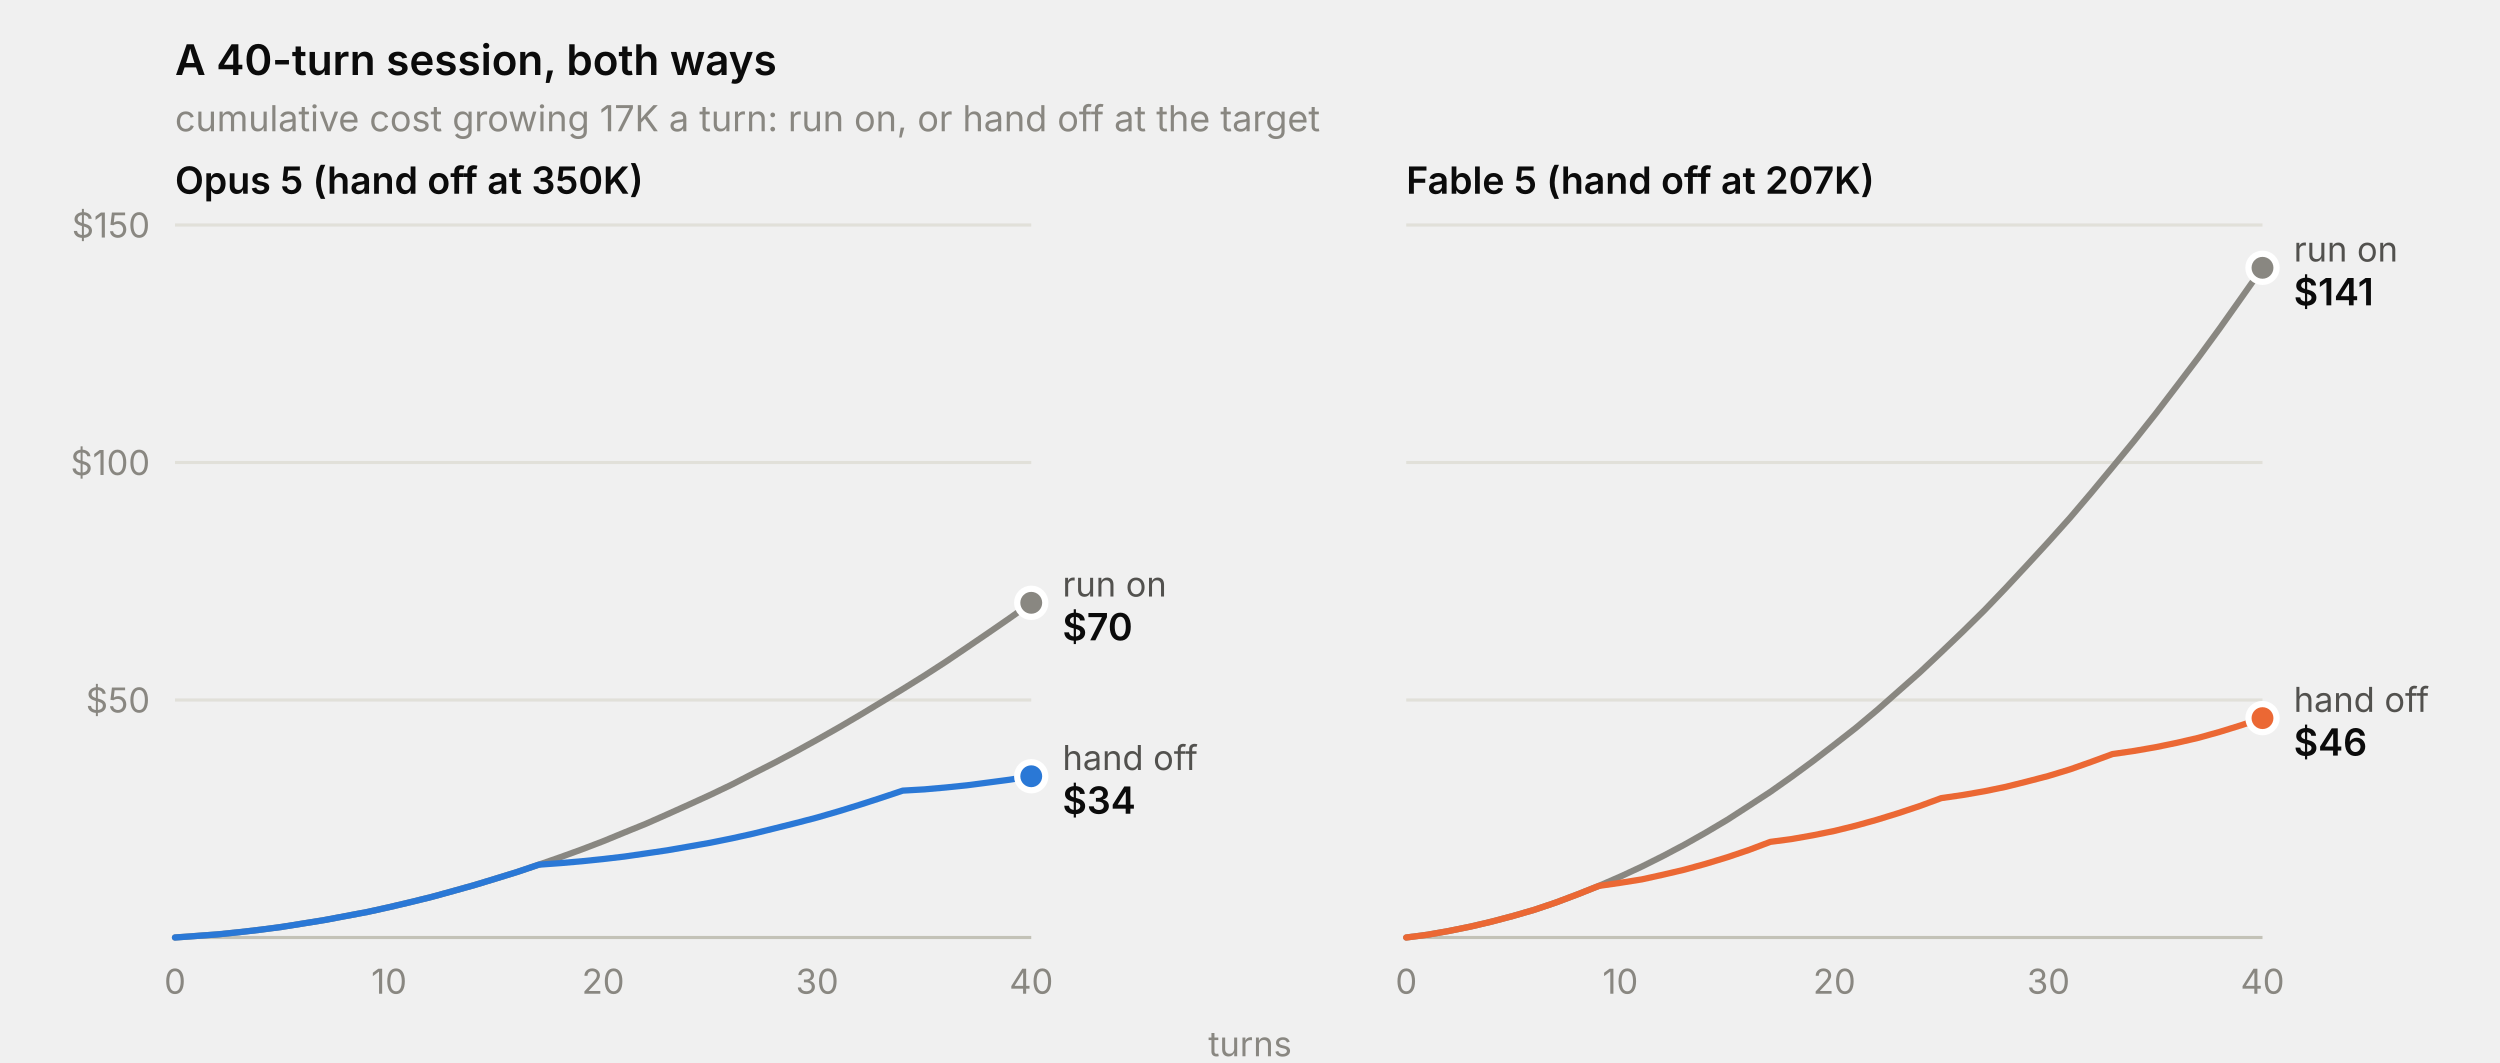
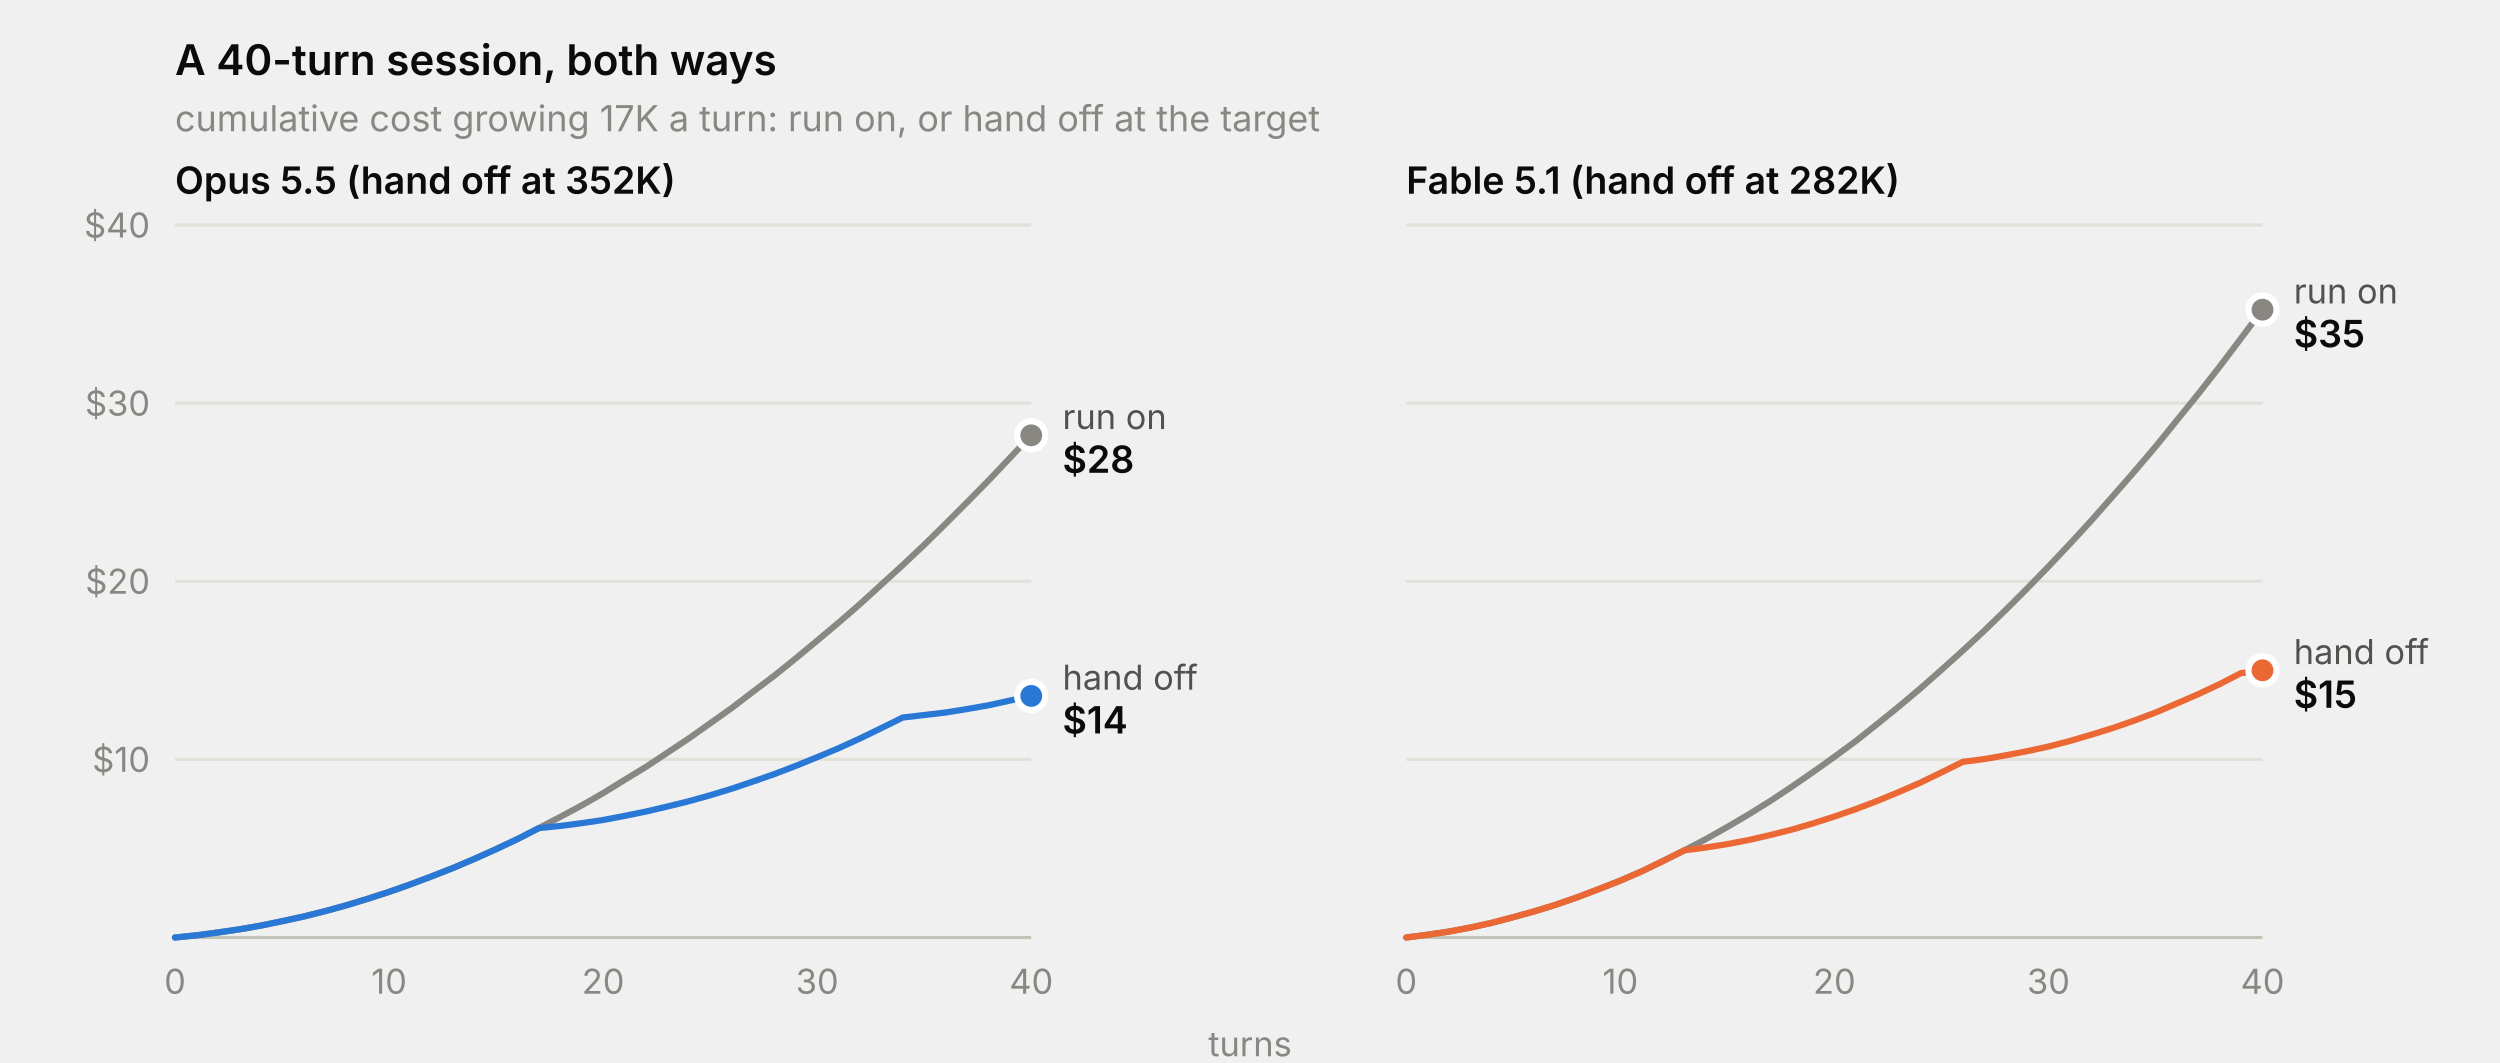
<svg xmlns="http://www.w3.org/2000/svg" width="800" height="340" viewBox="0 0 800 340" font-family="system-ui, -apple-system, Segoe UI, sans-serif">
  <text x="56" y="24" fill="#0b0b0b" font-size="13.5" text-anchor="start" font-weight="600">A 40-turn session, both ways</text>
  <text x="56" y="42" fill="#898781" font-size="11.5" text-anchor="start">cumulative cost growing 17K a turn: run on, or hand off at the target</text>
-   <text x="56" y="62" fill="#0b0b0b" font-size="12" text-anchor="start" font-weight="600">Opus 5  (hand off at 350K)</text>
-   <line x1="56" y1="224" x2="330" y2="224" stroke="#e1e0d9" stroke-width="1" />
-   <line x1="56" y1="148" x2="330" y2="148" stroke="#e1e0d9" stroke-width="1" />
+   <text x="56" y="62" fill="#0b0b0b" font-size="12" text-anchor="start" font-weight="600">Opus 5.5  (hand off at 352K)</text>
+   <line x1="56" y1="243" x2="330" y2="243" stroke="#e1e0d9" stroke-width="1" />
+   <line x1="56" y1="186" x2="330" y2="186" stroke="#e1e0d9" stroke-width="1" />
+   <line x1="56" y1="129" x2="330" y2="129" stroke="#e1e0d9" stroke-width="1" />
  <line x1="56" y1="72" x2="330" y2="72" stroke="#e1e0d9" stroke-width="1" />
  <line x1="56" y1="300" x2="330" y2="300" stroke="#c3c2b7" stroke-width="1" />
  <text x="56" y="318" fill="#898781" font-size="11" text-anchor="middle">0</text>
  <text x="124.5" y="318" fill="#898781" font-size="11" text-anchor="middle">10</text>
  <text x="193" y="318" fill="#898781" font-size="11" text-anchor="middle">20</text>
  <text x="261.5" y="318" fill="#898781" font-size="11" text-anchor="middle">30</text>
  <text x="330" y="318" fill="#898781" font-size="11" text-anchor="middle">40</text>
-   <polyline points="56,300 62.9,299.5 69.7,299 76.5,298.3 83.4,297.5 90.2,296.6 97.1,295.5 103.9,294.4 110.8,293.1 117.7,291.8 124.5,290.3 131.3,288.7 138.2,287 145.1,285.1 151.9,283.2 158.8,281.1 165.6,279 172.4,276.7 179.3,274.3 186.2,271.8 193,269.2 199.8,266.4 206.7,263.6 213.5,260.6 220.4,257.5 227.2,254.4 234.1,251.1 240.9,247.6 247.8,244.1 254.6,240.5 261.5,236.7 268.4,232.8 275.2,228.8 282,224.7 288.9,220.5 295.8,216.2 302.6,211.8 309.4,207.2 316.3,202.5 323.1,197.8 330,192.9" fill="none" stroke="#898781" stroke-width="2" stroke-linecap="round" stroke-linejoin="round" />
-   <polyline points="56,300 62.9,299.5 69.7,299 76.5,298.3 83.4,297.5 90.2,296.6 97.1,295.5 103.9,294.4 110.8,293.1 117.7,291.8 124.5,290.3 131.3,288.7 138.2,287 145.1,285.1 151.9,283.2 158.8,281.1 165.6,279 172.4,276.7 179.3,276.2 186.2,275.6 193,274.9 199.8,274.1 206.7,273.1 213.5,272.1 220.4,270.9 227.2,269.7 234.1,268.3 240.9,266.8 247.8,265.1 254.6,263.4 261.5,261.6 268.4,259.6 275.2,257.5 282,255.3 288.9,253 295.8,252.6 302.6,252 309.4,251.3 316.3,250.4 323.1,249.5 330,248.4" fill="none" stroke="#2a78d6" stroke-width="2" stroke-linecap="round" stroke-linejoin="round" />
-   <circle cx="330" cy="192.9" r="4.5" fill="#898781" stroke="#ffffff" stroke-width="2" />
-   <circle cx="330" cy="248.4" r="4.5" fill="#2a78d6" stroke="#ffffff" stroke-width="2" />
-   <text x="340" y="190.9" fill="#52514e" font-size="11" text-anchor="start">run on</text>
-   <text x="340" y="204.9" fill="#0b0b0b" font-size="12" text-anchor="start" font-weight="600">$70</text>
-   <text x="340" y="246.4" fill="#52514e" font-size="11" text-anchor="start">hand off</text>
-   <text x="340" y="260.4" fill="#0b0b0b" font-size="12" text-anchor="start" font-weight="600">$34</text>
-   <text x="450" y="62" fill="#0b0b0b" font-size="12" text-anchor="start" font-weight="600">Fable 5  (hand off at 207K)</text>
-   <line x1="450" y1="224" x2="724" y2="224" stroke="#e1e0d9" stroke-width="1" />
-   <line x1="450" y1="148" x2="724" y2="148" stroke="#e1e0d9" stroke-width="1" />
+   <polyline points="56,300 62.9,299.3 69.7,298.4 76.5,297.4 83.4,296.2 90.2,294.8 97.1,293.3 103.9,291.6 110.8,289.7 117.7,287.6 124.5,285.4 131.3,283 138.2,280.4 145.1,277.7 151.9,274.8 158.8,271.7 165.6,268.5 172.4,265 179.3,261.4 186.2,257.7 193,253.8 199.8,249.6 206.7,245.4 213.5,240.9 220.4,236.3 227.2,231.5 234.1,226.6 240.9,221.4 247.8,216.2 254.6,210.7 261.5,205 268.4,199.2 275.2,193.3 282,187.1 288.9,180.8 295.8,174.3 302.6,167.6 309.4,160.8 316.3,153.8 323.1,146.6 330,139.3" fill="none" stroke="#898781" stroke-width="2" stroke-linecap="round" stroke-linejoin="round" />
+   <polyline points="56,300 62.9,299.3 69.7,298.4 76.5,297.4 83.4,296.2 90.2,294.8 97.1,293.3 103.9,291.6 110.8,289.7 117.7,287.6 124.5,285.4 131.3,283 138.2,280.4 145.1,277.7 151.9,274.8 158.8,271.7 165.6,268.5 172.4,265 179.3,264.3 186.2,263.4 193,262.4 199.8,261.1 206.7,259.7 213.5,258.1 220.4,256.4 227.2,254.5 234.1,252.4 240.9,250.1 247.8,247.7 254.6,245.1 261.5,242.3 268.4,239.4 275.2,236.3 282,233 288.9,229.6 295.8,228.8 302.6,228 309.4,226.9 316.3,225.7 323.1,224.2 330,222.7" fill="none" stroke="#2a78d6" stroke-width="2" stroke-linecap="round" stroke-linejoin="round" />
+   <circle cx="330" cy="139.3" r="4.5" fill="#898781" stroke="#ffffff" stroke-width="2" />
+   <circle cx="330" cy="222.7" r="4.5" fill="#2a78d6" stroke="#ffffff" stroke-width="2" />
+   <text x="340" y="137.3" fill="#52514e" font-size="11" text-anchor="start">run on</text>
+   <text x="340" y="151.3" fill="#0b0b0b" font-size="12" text-anchor="start" font-weight="600">$28</text>
+   <text x="340" y="220.7" fill="#52514e" font-size="11" text-anchor="start">hand off</text>
+   <text x="340" y="234.7" fill="#0b0b0b" font-size="12" text-anchor="start" font-weight="600">$14</text>
+   <text x="450" y="62" fill="#0b0b0b" font-size="12" text-anchor="start" font-weight="600">Fable 5.1  (hand off at 282K)</text>
+   <line x1="450" y1="243" x2="724" y2="243" stroke="#e1e0d9" stroke-width="1" />
+   <line x1="450" y1="186" x2="724" y2="186" stroke="#e1e0d9" stroke-width="1" />
+   <line x1="450" y1="129" x2="724" y2="129" stroke="#e1e0d9" stroke-width="1" />
  <line x1="450" y1="72" x2="724" y2="72" stroke="#e1e0d9" stroke-width="1" />
  <line x1="450" y1="300" x2="724" y2="300" stroke="#c3c2b7" stroke-width="1" />
  <text x="450" y="318" fill="#898781" font-size="11" text-anchor="middle">0</text>
  <text x="518.5" y="318" fill="#898781" font-size="11" text-anchor="middle">10</text>
  <text x="587" y="318" fill="#898781" font-size="11" text-anchor="middle">20</text>
  <text x="655.5" y="318" fill="#898781" font-size="11" text-anchor="middle">30</text>
  <text x="724" y="318" fill="#898781" font-size="11" text-anchor="middle">40</text>
-   <polyline points="450,300 456.9,299.1 463.7,297.9 470.6,296.5 477.4,294.9 484.2,293.1 491.1,291.1 497.9,288.8 504.8,286.2 511.6,283.5 518.5,280.5 525.4,277.3 532.2,273.9 539,270.3 545.9,266.4 552.8,262.3 559.6,257.9 566.5,253.4 573.3,248.6 580.1,243.6 587,238.3 593.9,232.9 600.7,227.2 607.5,221.2 614.4,215.1 621.2,208.7 628.1,202.1 635,195.3 641.8,188.2 648.6,180.9 655.5,173.4 662.4,165.7 669.2,157.7 676,149.5 682.9,141.1 689.8,132.4 696.6,123.5 703.5,114.4 710.3,105.1 717.1,95.5 724,85.7" fill="none" stroke="#898781" stroke-width="2" stroke-linecap="round" stroke-linejoin="round" />
-   <polyline points="450,300 456.9,299.1 463.7,297.9 470.6,296.5 477.4,294.9 484.2,293.1 491.1,291.1 497.9,288.8 504.8,286.2 511.6,283.5 518.5,282.5 525.4,281.4 532.2,279.9 539,278.3 545.9,276.4 552.8,274.3 559.6,272 566.5,269.4 573.3,268.5 580.1,267.3 587,265.9 593.9,264.2 600.7,262.3 607.5,260.2 614.4,257.9 621.2,255.4 628.1,254.4 635,253.2 641.8,251.8 648.6,250.1 655.5,248.3 662.4,246.2 669.2,243.8 676,241.3 682.9,240.3 689.8,239.1 696.6,237.7 703.5,236.1 710.3,234.2 717.1,232.1 724,229.8" fill="none" stroke="#eb6834" stroke-width="2" stroke-linecap="round" stroke-linejoin="round" />
-   <circle cx="724" cy="85.7" r="4.5" fill="#898781" stroke="#ffffff" stroke-width="2" />
-   <circle cx="724" cy="229.8" r="4.5" fill="#eb6834" stroke="#ffffff" stroke-width="2" />
-   <text x="734" y="83.7" fill="#52514e" font-size="11" text-anchor="start">run on</text>
-   <text x="734" y="97.7" fill="#0b0b0b" font-size="12" text-anchor="start" font-weight="600">$141</text>
-   <text x="734" y="227.8" fill="#52514e" font-size="11" text-anchor="start">hand off</text>
-   <text x="734" y="241.8" fill="#0b0b0b" font-size="12" text-anchor="start" font-weight="600">$46</text>
-   <text x="48" y="228" fill="#898781" font-size="11" text-anchor="end">$50</text>
-   <text x="48" y="152" fill="#898781" font-size="11" text-anchor="end">$100</text>
-   <text x="48" y="76" fill="#898781" font-size="11" text-anchor="end">$150</text>
+   <polyline points="450,300 456.9,299.1 463.7,298.1 470.6,296.8 477.4,295.3 484.2,293.5 491.1,291.6 497.9,289.5 504.8,287.1 511.6,284.5 518.5,281.8 525.4,278.8 532.2,275.5 539,272.1 545.9,268.5 552.8,264.6 559.6,260.6 566.5,256.3 573.3,251.8 580.1,247.1 587,242.2 593.9,237.1 600.7,231.7 607.5,226.2 614.4,220.4 621.2,214.4 628.1,208.2 635,201.8 641.8,195.2 648.6,188.4 655.5,181.3 662.4,174 669.2,166.6 676,158.9 682.9,151 689.8,142.9 696.6,134.5 703.5,126 710.3,117.3 717.1,108.3 724,99.1" fill="none" stroke="#898781" stroke-width="2" stroke-linecap="round" stroke-linejoin="round" />
+   <polyline points="450,300 456.9,299.1 463.7,298.1 470.6,296.8 477.4,295.3 484.2,293.5 491.1,291.6 497.9,289.5 504.8,287.1 511.6,284.5 518.5,281.8 525.4,278.8 532.2,275.5 539,272.1 545.9,271.2 552.8,270.1 559.6,268.8 566.5,267.2 573.3,265.5 580.1,263.5 587,261.3 593.9,258.9 600.7,256.3 607.5,253.5 614.4,250.5 621.2,247.2 628.1,243.8 635,242.9 641.8,241.7 648.6,240.4 655.5,238.9 662.4,237.1 669.2,235.1 676,233 682.9,230.6 689.8,228 696.6,225.1 703.5,222.1 710.3,218.9 717.1,215.4 724,214.5" fill="none" stroke="#eb6834" stroke-width="2" stroke-linecap="round" stroke-linejoin="round" />
+   <circle cx="724" cy="99.1" r="4.5" fill="#898781" stroke="#ffffff" stroke-width="2" />
+   <circle cx="724" cy="214.5" r="4.5" fill="#eb6834" stroke="#ffffff" stroke-width="2" />
+   <text x="734" y="97.1" fill="#52514e" font-size="11" text-anchor="start">run on</text>
+   <text x="734" y="111.1" fill="#0b0b0b" font-size="12" text-anchor="start" font-weight="600">$35</text>
+   <text x="734" y="212.5" fill="#52514e" font-size="11" text-anchor="start">hand off</text>
+   <text x="734" y="226.5" fill="#0b0b0b" font-size="12" text-anchor="start" font-weight="600">$15</text>
+   <text x="48" y="247" fill="#898781" font-size="11" text-anchor="end">$10</text>
+   <text x="48" y="190" fill="#898781" font-size="11" text-anchor="end">$20</text>
+   <text x="48" y="133" fill="#898781" font-size="11" text-anchor="end">$30</text>
+   <text x="48" y="76" fill="#898781" font-size="11" text-anchor="end">$40</text>
  <text x="400" y="338" fill="#898781" font-size="11" text-anchor="middle">turns</text>
</svg>
